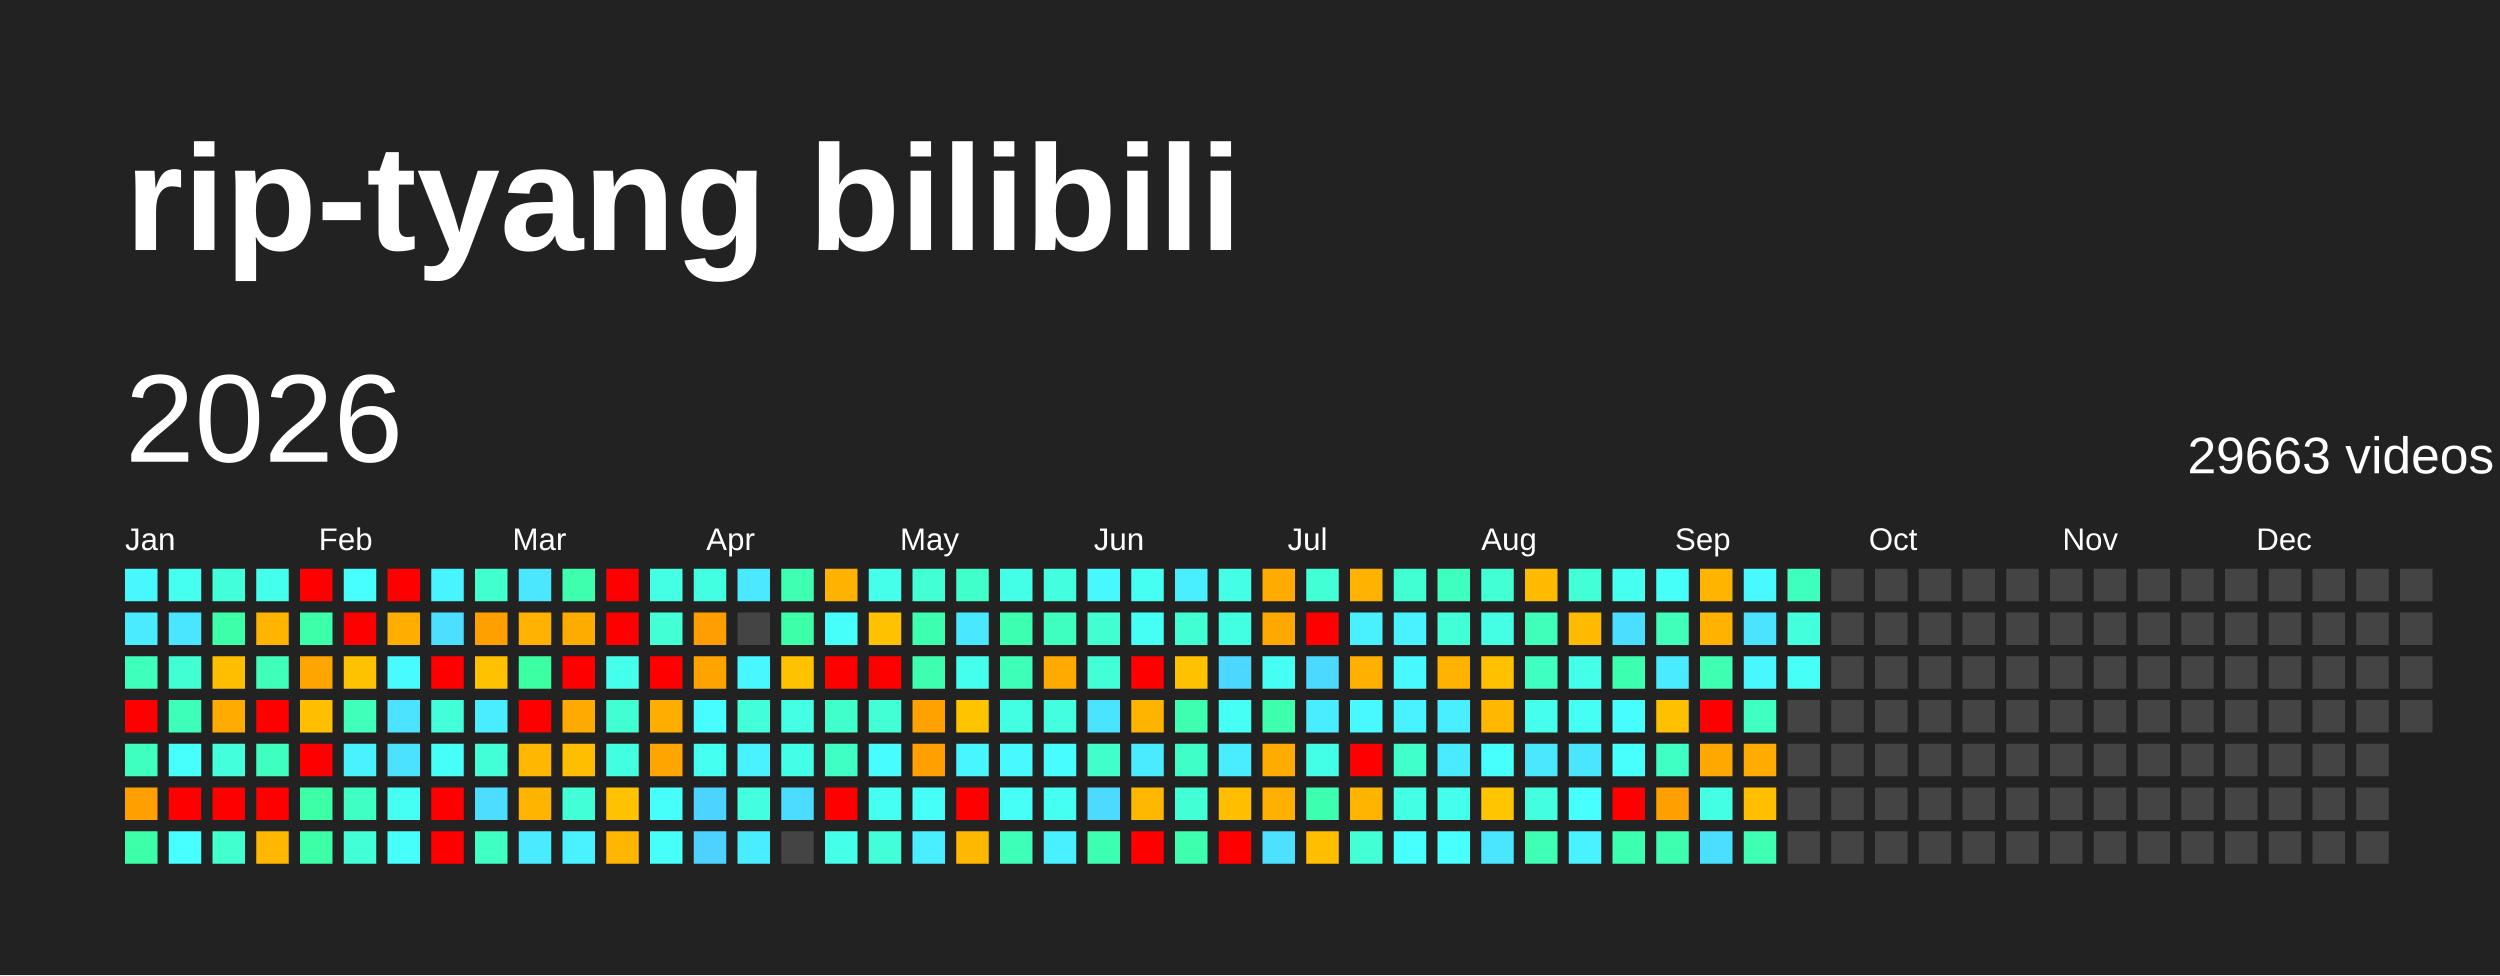
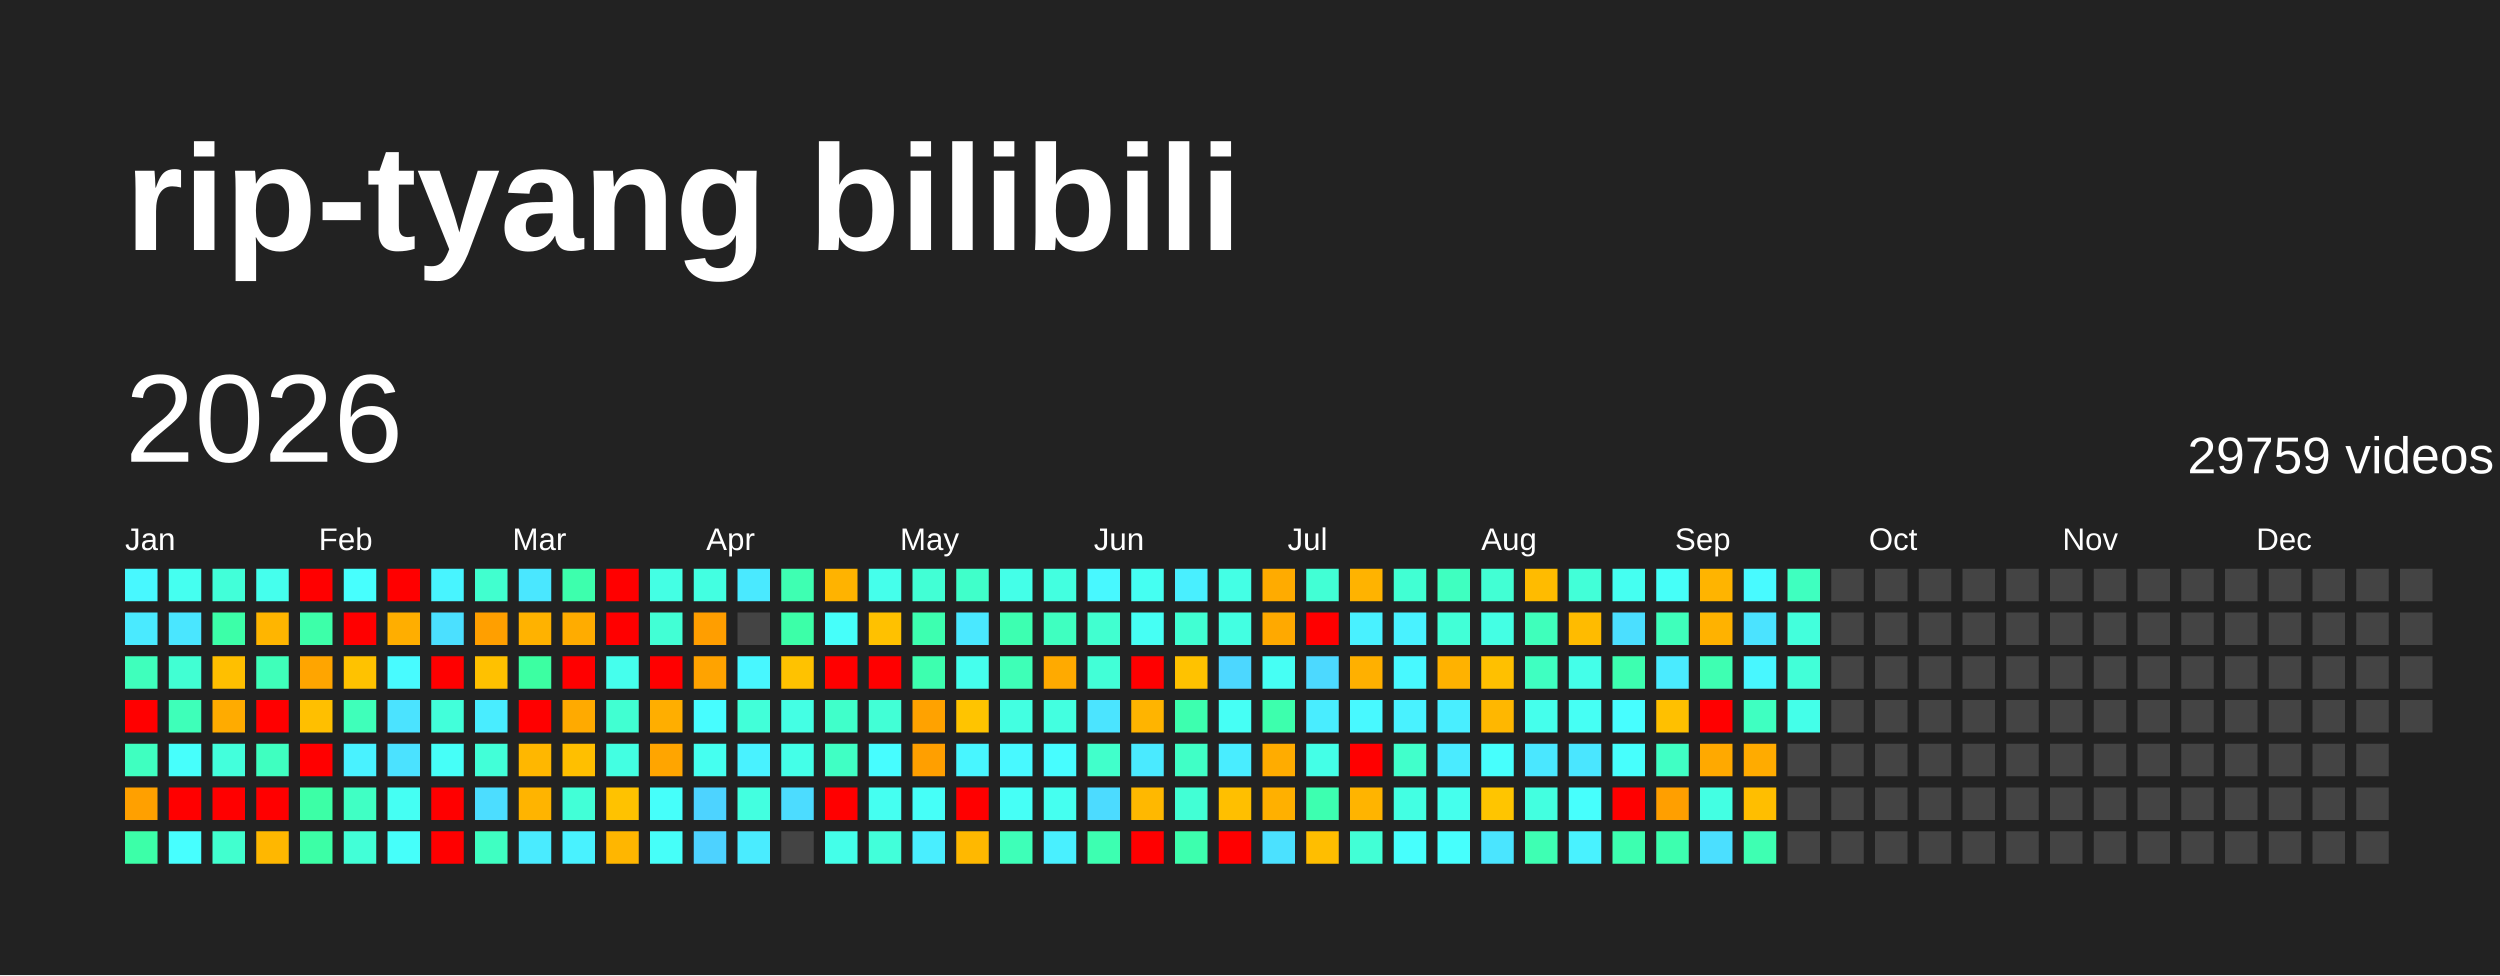
<svg xmlns="http://www.w3.org/2000/svg" baseProfile="full" height="78mm" version="1.1" viewBox="0,0,200,78" width="200mm">
  <defs />
  <rect fill="#222222" height="78" width="200" x="0" y="0" />
  <text fill="#FFFFFF" style="font-size:12px; font-family:Arial; font-weight:bold;" x="10" y="20">rip-tyang bilibili</text>
  <text dominant-baseline="hanging" fill="#FFFFFF" style="font-size:10.0px; font-family:Arial;" x="10" y="30">2026</text>
-   <text dominant-baseline="hanging" fill="#FFFFFF" style="font-size:4.125px; font-family:Arial;" x="175" y="35">29663 videos</text>
+   <text dominant-baseline="hanging" fill="#FFFFFF" style="font-size:4.125px; font-family:Arial;" x="175" y="35">29759 videos</text>
  <text fill="#FFFFFF" style="font-size:2.5px; font-family:Arial" x="10.0" y="44">Jan</text>
  <text fill="#FFFFFF" style="font-size:2.5px; font-family:Arial" x="25.5" y="44">Feb</text>
  <text fill="#FFFFFF" style="font-size:2.5px; font-family:Arial" x="41.0" y="44">Mar</text>
  <text fill="#FFFFFF" style="font-size:2.5px; font-family:Arial" x="56.5" y="44">Apr</text>
  <text fill="#FFFFFF" style="font-size:2.5px; font-family:Arial" x="72.0" y="44">May</text>
  <text fill="#FFFFFF" style="font-size:2.5px; font-family:Arial" x="87.5" y="44">Jun</text>
  <text fill="#FFFFFF" style="font-size:2.5px; font-family:Arial" x="103.0" y="44">Jul</text>
  <text fill="#FFFFFF" style="font-size:2.5px; font-family:Arial" x="118.5" y="44">Aug</text>
  <text fill="#FFFFFF" style="font-size:2.5px; font-family:Arial" x="134.0" y="44">Sep</text>
  <text fill="#FFFFFF" style="font-size:2.5px; font-family:Arial" x="149.5" y="44">Oct</text>
  <text fill="#FFFFFF" style="font-size:2.5px; font-family:Arial" x="165.0" y="44">Nov</text>
  <text fill="#FFFFFF" style="font-size:2.5px; font-family:Arial" x="180.5" y="44">Dec</text>
  <rect fill="#48f8ff" height="2.6" width="2.6" x="10.0" y="45.5" />
  <rect fill="#4aeaff" height="2.6" width="2.6" x="10.0" y="49.0" />
  <rect fill="#3fffbc" height="2.6" width="2.6" x="10.0" y="52.5" />
  <rect fill="red" height="2.6" width="2.6" x="10.0" y="56.0" />
  <rect fill="#3fffc0" height="2.6" width="2.6" x="10.0" y="59.5" />
  <rect fill="#ffa000" height="2.6" width="2.6" x="10.0" y="63.0" />
  <rect fill="#3cffa8" height="2.6" width="2.6" x="10.0" y="66.5" />
  <rect fill="#45fff0" height="2.6" width="2.6" x="13.5" y="45.5" />
  <rect fill="#4ae6ff" height="2.6" width="2.6" x="13.5" y="49.0" />
  <rect fill="#41ffd3" height="2.6" width="2.6" x="13.5" y="52.5" />
  <rect fill="#3effb9" height="2.6" width="2.6" x="13.5" y="56.0" />
  <rect fill="#47fffc" height="2.6" width="2.6" x="13.5" y="59.5" />
  <rect fill="red" height="2.6" width="2.6" x="13.5" y="63.0" />
  <rect fill="#47ffff" height="2.6" width="2.6" x="13.5" y="66.5" />
  <rect fill="#42ffd9" height="2.6" width="2.6" x="17.0" y="45.5" />
  <rect fill="#3cffa8" height="2.6" width="2.6" x="17.0" y="49.0" />
  <rect fill="#ffbf00" height="2.6" width="2.6" x="17.0" y="52.5" />
  <rect fill="#ffab00" height="2.6" width="2.6" x="17.0" y="56.0" />
  <rect fill="#43ffdc" height="2.6" width="2.6" x="17.0" y="59.5" />
  <rect fill="red" height="2.6" width="2.6" x="17.0" y="63.0" />
  <rect fill="#41ffcf" height="2.6" width="2.6" x="17.0" y="66.5" />
  <rect fill="#45ffed" height="2.6" width="2.6" x="20.5" y="45.5" />
  <rect fill="#ffb500" height="2.6" width="2.6" x="20.5" y="49.0" />
  <rect fill="#3fffba" height="2.6" width="2.6" x="20.5" y="52.5" />
  <rect fill="red" height="2.6" width="2.6" x="20.5" y="56.0" />
  <rect fill="#3fffc0" height="2.6" width="2.6" x="20.5" y="59.5" />
  <rect fill="red" height="2.6" width="2.6" x="20.5" y="63.0" />
  <rect fill="#ffb700" height="2.6" width="2.6" x="20.5" y="66.5" />
  <rect fill="red" height="2.6" width="2.6" x="24.0" y="45.5" />
  <rect fill="#3dffa9" height="2.6" width="2.6" x="24.0" y="49.0" />
  <rect fill="#ffa500" height="2.6" width="2.6" x="24.0" y="52.5" />
  <rect fill="#ffbf00" height="2.6" width="2.6" x="24.0" y="56.0" />
  <rect fill="red" height="2.6" width="2.6" x="24.0" y="59.5" />
  <rect fill="#3cffa6" height="2.6" width="2.6" x="24.0" y="63.0" />
  <rect fill="#3cffa6" height="2.6" width="2.6" x="24.0" y="66.5" />
  <rect fill="#47fffe" height="2.6" width="2.6" x="27.5" y="45.5" />
  <rect fill="red" height="2.6" width="2.6" x="27.5" y="49.0" />
  <rect fill="#ffc200" height="2.6" width="2.6" x="27.5" y="52.5" />
  <rect fill="#3fffba" height="2.6" width="2.6" x="27.5" y="56.0" />
  <rect fill="#49f2ff" height="2.6" width="2.6" x="27.5" y="59.5" />
  <rect fill="#40ffc4" height="2.6" width="2.6" x="27.5" y="63.0" />
  <rect fill="#42ffd7" height="2.6" width="2.6" x="27.5" y="66.5" />
  <rect fill="red" height="2.6" width="2.6" x="31.0" y="45.5" />
  <rect fill="#ffae00" height="2.6" width="2.6" x="31.0" y="49.0" />
  <rect fill="#48fbff" height="2.6" width="2.6" x="31.0" y="52.5" />
  <rect fill="#4be3ff" height="2.6" width="2.6" x="31.0" y="56.0" />
  <rect fill="#4be2ff" height="2.6" width="2.6" x="31.0" y="59.5" />
  <rect fill="#45fff3" height="2.6" width="2.6" x="31.0" y="63.0" />
  <rect fill="#46fffa" height="2.6" width="2.6" x="31.0" y="66.5" />
  <rect fill="#48f4ff" height="2.6" width="2.6" x="34.5" y="45.5" />
  <rect fill="#4be0ff" height="2.6" width="2.6" x="34.5" y="49.0" />
  <rect fill="red" height="2.6" width="2.6" x="34.5" y="52.5" />
  <rect fill="#42ffda" height="2.6" width="2.6" x="34.5" y="56.0" />
  <rect fill="#46fff8" height="2.6" width="2.6" x="34.5" y="59.5" />
  <rect fill="red" height="2.6" width="2.6" x="34.5" y="63.0" />
  <rect fill="red" height="2.6" width="2.6" x="34.5" y="66.5" />
  <rect fill="#41ffcf" height="2.6" width="2.6" x="38.0" y="45.5" />
  <rect fill="#ff9f00" height="2.6" width="2.6" x="38.0" y="49.0" />
  <rect fill="#ffc100" height="2.6" width="2.6" x="38.0" y="52.5" />
  <rect fill="#49edff" height="2.6" width="2.6" x="38.0" y="56.0" />
  <rect fill="#42ffd8" height="2.6" width="2.6" x="38.0" y="59.5" />
  <rect fill="#4cddff" height="2.6" width="2.6" x="38.0" y="63.0" />
  <rect fill="#3fffc2" height="2.6" width="2.6" x="38.0" y="66.5" />
  <rect fill="#4ae7ff" height="2.6" width="2.6" x="41.5" y="45.5" />
  <rect fill="#ffb200" height="2.6" width="2.6" x="41.5" y="49.0" />
  <rect fill="#3cffa2" height="2.6" width="2.6" x="41.5" y="52.5" />
  <rect fill="red" height="2.6" width="2.6" x="41.5" y="56.0" />
  <rect fill="#ffb700" height="2.6" width="2.6" x="41.5" y="59.5" />
  <rect fill="#ffb400" height="2.6" width="2.6" x="41.5" y="63.0" />
  <rect fill="#4aebff" height="2.6" width="2.6" x="41.5" y="66.5" />
  <rect fill="#3dffad" height="2.6" width="2.6" x="45.0" y="45.5" />
  <rect fill="#ffac00" height="2.6" width="2.6" x="45.0" y="49.0" />
  <rect fill="red" height="2.6" width="2.6" x="45.0" y="52.5" />
  <rect fill="#ffaa00" height="2.6" width="2.6" x="45.0" y="56.0" />
  <rect fill="#ffbf00" height="2.6" width="2.6" x="45.0" y="59.5" />
  <rect fill="#42ffd7" height="2.6" width="2.6" x="45.0" y="63.0" />
  <rect fill="#49f2ff" height="2.6" width="2.6" x="45.0" y="66.5" />
  <rect fill="red" height="2.6" width="2.6" x="48.5" y="45.5" />
  <rect fill="red" height="2.6" width="2.6" x="48.5" y="49.0" />
  <rect fill="#45ffed" height="2.6" width="2.6" x="48.5" y="52.5" />
  <rect fill="#41ffd2" height="2.6" width="2.6" x="48.5" y="56.0" />
  <rect fill="#43ffe2" height="2.6" width="2.6" x="48.5" y="59.5" />
  <rect fill="#ffc200" height="2.6" width="2.6" x="48.5" y="63.0" />
  <rect fill="#ffb600" height="2.6" width="2.6" x="48.5" y="66.5" />
  <rect fill="#44ffe4" height="2.6" width="2.6" x="52.0" y="45.5" />
  <rect fill="#42ffd5" height="2.6" width="2.6" x="52.0" y="49.0" />
  <rect fill="red" height="2.6" width="2.6" x="52.0" y="52.5" />
  <rect fill="#ffae00" height="2.6" width="2.6" x="52.0" y="56.0" />
  <rect fill="#ffa500" height="2.6" width="2.6" x="52.0" y="59.5" />
  <rect fill="#46fffa" height="2.6" width="2.6" x="52.0" y="63.0" />
  <rect fill="#46fff9" height="2.6" width="2.6" x="52.0" y="66.5" />
  <rect fill="#43ffe1" height="2.6" width="2.6" x="55.5" y="45.5" />
  <rect fill="#ff9e00" height="2.6" width="2.6" x="55.5" y="49.0" />
  <rect fill="#ffa300" height="2.6" width="2.6" x="55.5" y="52.5" />
  <rect fill="#47fdff" height="2.6" width="2.6" x="55.5" y="56.0" />
  <rect fill="#45fff0" height="2.6" width="2.6" x="55.5" y="59.5" />
  <rect fill="#4dd3ff" height="2.6" width="2.6" x="55.5" y="63.0" />
  <rect fill="#4dd2ff" height="2.6" width="2.6" x="55.5" y="66.5" />
  <rect fill="#4ae9ff" height="2.6" width="2.6" x="59.0" y="45.5" />
  <rect fill="#444444" height="2.6" width="2.6" x="59.0" y="49.0" />
  <rect fill="#48f7ff" height="2.6" width="2.6" x="59.0" y="52.5" />
  <rect fill="#42ffd9" height="2.6" width="2.6" x="59.0" y="56.0" />
  <rect fill="#49f2ff" height="2.6" width="2.6" x="59.0" y="59.5" />
  <rect fill="#43ffe0" height="2.6" width="2.6" x="59.0" y="63.0" />
  <rect fill="#4aecff" height="2.6" width="2.6" x="59.0" y="66.5" />
  <rect fill="#3effb2" height="2.6" width="2.6" x="62.5" y="45.5" />
  <rect fill="#3cffa8" height="2.6" width="2.6" x="62.5" y="49.0" />
  <rect fill="#ffc200" height="2.6" width="2.6" x="62.5" y="52.5" />
  <rect fill="#44ffe4" height="2.6" width="2.6" x="62.5" y="56.0" />
  <rect fill="#44ffe8" height="2.6" width="2.6" x="62.5" y="59.5" />
  <rect fill="#4cdcff" height="2.6" width="2.6" x="62.5" y="63.0" />
  <rect fill="#444444" height="2.6" width="2.6" x="62.5" y="66.5" />
  <rect fill="#ffb300" height="2.6" width="2.6" x="66.0" y="45.5" />
  <rect fill="#46fffa" height="2.6" width="2.6" x="66.0" y="49.0" />
  <rect fill="red" height="2.6" width="2.6" x="66.0" y="52.5" />
  <rect fill="#40ffca" height="2.6" width="2.6" x="66.0" y="56.0" />
  <rect fill="#40ffc4" height="2.6" width="2.6" x="66.0" y="59.5" />
  <rect fill="red" height="2.6" width="2.6" x="66.0" y="63.0" />
  <rect fill="#44ffe9" height="2.6" width="2.6" x="66.0" y="66.5" />
  <rect fill="#45ffeb" height="2.6" width="2.6" x="69.5" y="45.5" />
  <rect fill="#ffc100" height="2.6" width="2.6" x="69.5" y="49.0" />
  <rect fill="red" height="2.6" width="2.6" x="69.5" y="52.5" />
  <rect fill="#42ffd6" height="2.6" width="2.6" x="69.5" y="56.0" />
  <rect fill="#47fdff" height="2.6" width="2.6" x="69.5" y="59.5" />
  <rect fill="#45fff1" height="2.6" width="2.6" x="69.5" y="63.0" />
  <rect fill="#42ffda" height="2.6" width="2.6" x="69.5" y="66.5" />
  <rect fill="#42ffd5" height="2.6" width="2.6" x="73.0" y="45.5" />
  <rect fill="#3dffb0" height="2.6" width="2.6" x="73.0" y="49.0" />
  <rect fill="#3dffaf" height="2.6" width="2.6" x="73.0" y="52.5" />
  <rect fill="#ffa200" height="2.6" width="2.6" x="73.0" y="56.0" />
  <rect fill="#ff9f00" height="2.6" width="2.6" x="73.0" y="59.5" />
  <rect fill="#46fff8" height="2.6" width="2.6" x="73.0" y="63.0" />
  <rect fill="#49eeff" height="2.6" width="2.6" x="73.0" y="66.5" />
  <rect fill="#40ffca" height="2.6" width="2.6" x="76.5" y="45.5" />
  <rect fill="#4ae8ff" height="2.6" width="2.6" x="76.5" y="49.0" />
  <rect fill="#45ffed" height="2.6" width="2.6" x="76.5" y="52.5" />
  <rect fill="#ffc400" height="2.6" width="2.6" x="76.5" y="56.0" />
  <rect fill="#48f6ff" height="2.6" width="2.6" x="76.5" y="59.5" />
  <rect fill="red" height="2.6" width="2.6" x="76.5" y="63.0" />
  <rect fill="#ffb800" height="2.6" width="2.6" x="76.5" y="66.5" />
  <rect fill="#44ffe8" height="2.6" width="2.6" x="80.0" y="45.5" />
  <rect fill="#3dffb1" height="2.6" width="2.6" x="80.0" y="49.0" />
  <rect fill="#3effb7" height="2.6" width="2.6" x="80.0" y="52.5" />
  <rect fill="#43ffe1" height="2.6" width="2.6" x="80.0" y="56.0" />
  <rect fill="#48f9ff" height="2.6" width="2.6" x="80.0" y="59.5" />
  <rect fill="#46fff6" height="2.6" width="2.6" x="80.0" y="63.0" />
  <rect fill="#3effb8" height="2.6" width="2.6" x="80.0" y="66.5" />
  <rect fill="#43ffe0" height="2.6" width="2.6" x="83.5" y="45.5" />
  <rect fill="#3fffc0" height="2.6" width="2.6" x="83.5" y="49.0" />
  <rect fill="#ffaa00" height="2.6" width="2.6" x="83.5" y="52.5" />
  <rect fill="#43ffe0" height="2.6" width="2.6" x="83.5" y="56.0" />
  <rect fill="#47fdff" height="2.6" width="2.6" x="83.5" y="59.5" />
  <rect fill="#45fff0" height="2.6" width="2.6" x="83.5" y="63.0" />
  <rect fill="#49f0ff" height="2.6" width="2.6" x="83.5" y="66.5" />
  <rect fill="#48f8ff" height="2.6" width="2.6" x="87.0" y="45.5" />
  <rect fill="#41ffd0" height="2.6" width="2.6" x="87.0" y="49.0" />
  <rect fill="#42ffd7" height="2.6" width="2.6" x="87.0" y="52.5" />
  <rect fill="#4be4ff" height="2.6" width="2.6" x="87.0" y="56.0" />
  <rect fill="#41ffcb" height="2.6" width="2.6" x="87.0" y="59.5" />
  <rect fill="#4cdbff" height="2.6" width="2.6" x="87.0" y="63.0" />
  <rect fill="#3dffb1" height="2.6" width="2.6" x="87.0" y="66.5" />
  <rect fill="#45fff2" height="2.6" width="2.6" x="90.5" y="45.5" />
  <rect fill="#46fff4" height="2.6" width="2.6" x="90.5" y="49.0" />
  <rect fill="red" height="2.6" width="2.6" x="90.5" y="52.5" />
  <rect fill="#ffb400" height="2.6" width="2.6" x="90.5" y="56.0" />
  <rect fill="#4aeaff" height="2.6" width="2.6" x="90.5" y="59.5" />
  <rect fill="#ffb800" height="2.6" width="2.6" x="90.5" y="63.0" />
  <rect fill="red" height="2.6" width="2.6" x="90.5" y="66.5" />
  <rect fill="#49efff" height="2.6" width="2.6" x="94.0" y="45.5" />
  <rect fill="#41ffd3" height="2.6" width="2.6" x="94.0" y="49.0" />
  <rect fill="#ffc200" height="2.6" width="2.6" x="94.0" y="52.5" />
  <rect fill="#3dffaf" height="2.6" width="2.6" x="94.0" y="56.0" />
  <rect fill="#40ffc6" height="2.6" width="2.6" x="94.0" y="59.5" />
  <rect fill="#42ffd5" height="2.6" width="2.6" x="94.0" y="63.0" />
  <rect fill="#3dffae" height="2.6" width="2.6" x="94.0" y="66.5" />
  <rect fill="#44ffe5" height="2.6" width="2.6" x="97.5" y="45.5" />
  <rect fill="#43ffe2" height="2.6" width="2.6" x="97.5" y="49.0" />
  <rect fill="#4cd7ff" height="2.6" width="2.6" x="97.5" y="52.5" />
  <rect fill="#46fff5" height="2.6" width="2.6" x="97.5" y="56.0" />
  <rect fill="#49edff" height="2.6" width="2.6" x="97.5" y="59.5" />
  <rect fill="#ffbf00" height="2.6" width="2.6" x="97.5" y="63.0" />
  <rect fill="red" height="2.6" width="2.6" x="97.5" y="66.5" />
  <rect fill="#ffab00" height="2.6" width="2.6" x="101.0" y="45.5" />
  <rect fill="#ffa900" height="2.6" width="2.6" x="101.0" y="49.0" />
  <rect fill="#46fff4" height="2.6" width="2.6" x="101.0" y="52.5" />
  <rect fill="#3dffad" height="2.6" width="2.6" x="101.0" y="56.0" />
  <rect fill="#ffac00" height="2.6" width="2.6" x="101.0" y="59.5" />
  <rect fill="#ffb000" height="2.6" width="2.6" x="101.0" y="63.0" />
  <rect fill="#4be1ff" height="2.6" width="2.6" x="101.0" y="66.5" />
  <rect fill="#42ffd5" height="2.6" width="2.6" x="104.5" y="45.5" />
  <rect fill="red" height="2.6" width="2.6" x="104.5" y="49.0" />
  <rect fill="#4cd9ff" height="2.6" width="2.6" x="104.5" y="52.5" />
  <rect fill="#49edff" height="2.6" width="2.6" x="104.5" y="56.0" />
  <rect fill="#44ffe7" height="2.6" width="2.6" x="104.5" y="59.5" />
  <rect fill="#3dffb0" height="2.6" width="2.6" x="104.5" y="63.0" />
  <rect fill="#ffbe00" height="2.6" width="2.6" x="104.5" y="66.5" />
  <rect fill="#ffb300" height="2.6" width="2.6" x="108.0" y="45.5" />
  <rect fill="#49f1ff" height="2.6" width="2.6" x="108.0" y="49.0" />
  <rect fill="#ffb000" height="2.6" width="2.6" x="108.0" y="52.5" />
  <rect fill="#48f9ff" height="2.6" width="2.6" x="108.0" y="56.0" />
  <rect fill="red" height="2.6" width="2.6" x="108.0" y="59.5" />
  <rect fill="#ffb400" height="2.6" width="2.6" x="108.0" y="63.0" />
  <rect fill="#42ffd6" height="2.6" width="2.6" x="108.0" y="66.5" />
  <rect fill="#41ffd3" height="2.6" width="2.6" x="111.5" y="45.5" />
  <rect fill="#49f2ff" height="2.6" width="2.6" x="111.5" y="49.0" />
  <rect fill="#48f9ff" height="2.6" width="2.6" x="111.5" y="52.5" />
  <rect fill="#49f2ff" height="2.6" width="2.6" x="111.5" y="56.0" />
  <rect fill="#41ffcb" height="2.6" width="2.6" x="111.5" y="59.5" />
  <rect fill="#43ffe3" height="2.6" width="2.6" x="111.5" y="63.0" />
  <rect fill="#47fffd" height="2.6" width="2.6" x="111.5" y="66.5" />
  <rect fill="#3fffc0" height="2.6" width="2.6" x="115.0" y="45.5" />
  <rect fill="#42ffd7" height="2.6" width="2.6" x="115.0" y="49.0" />
  <rect fill="#ffb200" height="2.6" width="2.6" x="115.0" y="52.5" />
  <rect fill="#49eeff" height="2.6" width="2.6" x="115.0" y="56.0" />
  <rect fill="#4aebff" height="2.6" width="2.6" x="115.0" y="59.5" />
  <rect fill="#45ffed" height="2.6" width="2.6" x="115.0" y="63.0" />
  <rect fill="#47fffd" height="2.6" width="2.6" x="115.0" y="66.5" />
  <rect fill="#42ffd4" height="2.6" width="2.6" x="118.5" y="45.5" />
  <rect fill="#44ffe4" height="2.6" width="2.6" x="118.5" y="49.0" />
  <rect fill="#ffc000" height="2.6" width="2.6" x="118.5" y="52.5" />
  <rect fill="#ffb700" height="2.6" width="2.6" x="118.5" y="56.0" />
  <rect fill="#47fffd" height="2.6" width="2.6" x="118.5" y="59.5" />
  <rect fill="#ffc500" height="2.6" width="2.6" x="118.5" y="63.0" />
  <rect fill="#4ae5ff" height="2.6" width="2.6" x="118.5" y="66.5" />
  <rect fill="#ffbb00" height="2.6" width="2.6" x="122.0" y="45.5" />
  <rect fill="#3fffbb" height="2.6" width="2.6" x="122.0" y="49.0" />
  <rect fill="#3fffc1" height="2.6" width="2.6" x="122.0" y="52.5" />
  <rect fill="#45ffec" height="2.6" width="2.6" x="122.0" y="56.0" />
  <rect fill="#4ae7ff" height="2.6" width="2.6" x="122.0" y="59.5" />
  <rect fill="#43ffe0" height="2.6" width="2.6" x="122.0" y="63.0" />
  <rect fill="#3effb3" height="2.6" width="2.6" x="122.0" y="66.5" />
  <rect fill="#42ffd8" height="2.6" width="2.6" x="125.5" y="45.5" />
  <rect fill="#ffbb00" height="2.6" width="2.6" x="125.5" y="49.0" />
  <rect fill="#44ffe9" height="2.6" width="2.6" x="125.5" y="52.5" />
  <rect fill="#46fff4" height="2.6" width="2.6" x="125.5" y="56.0" />
  <rect fill="#4ae6ff" height="2.6" width="2.6" x="125.5" y="59.5" />
  <rect fill="#47fffd" height="2.6" width="2.6" x="125.5" y="63.0" />
  <rect fill="#49f2ff" height="2.6" width="2.6" x="125.5" y="66.5" />
  <rect fill="#45fff1" height="2.6" width="2.6" x="129.0" y="45.5" />
  <rect fill="#4bdfff" height="2.6" width="2.6" x="129.0" y="49.0" />
  <rect fill="#3dffb0" height="2.6" width="2.6" x="129.0" y="52.5" />
  <rect fill="#47feff" height="2.6" width="2.6" x="129.0" y="56.0" />
  <rect fill="#47fffd" height="2.6" width="2.6" x="129.0" y="59.5" />
  <rect fill="red" height="2.6" width="2.6" x="129.0" y="63.0" />
  <rect fill="#3dffb0" height="2.6" width="2.6" x="129.0" y="66.5" />
  <rect fill="#46fff8" height="2.6" width="2.6" x="132.5" y="45.5" />
  <rect fill="#3fffbb" height="2.6" width="2.6" x="132.5" y="49.0" />
  <rect fill="#4aebff" height="2.6" width="2.6" x="132.5" y="52.5" />
  <rect fill="#ffc000" height="2.6" width="2.6" x="132.5" y="56.0" />
  <rect fill="#40ffc4" height="2.6" width="2.6" x="132.5" y="59.5" />
  <rect fill="#ff9f00" height="2.6" width="2.6" x="132.5" y="63.0" />
  <rect fill="#3dffaf" height="2.6" width="2.6" x="132.5" y="66.5" />
  <rect fill="#ffb400" height="2.6" width="2.6" x="136.0" y="45.5" />
  <rect fill="#ffb200" height="2.6" width="2.6" x="136.0" y="49.0" />
  <rect fill="#3effb2" height="2.6" width="2.6" x="136.0" y="52.5" />
  <rect fill="red" height="2.6" width="2.6" x="136.0" y="56.0" />
  <rect fill="#ffa900" height="2.6" width="2.6" x="136.0" y="59.5" />
  <rect fill="#43ffe3" height="2.6" width="2.6" x="136.0" y="63.0" />
  <rect fill="#4bdfff" height="2.6" width="2.6" x="136.0" y="66.5" />
  <rect fill="#48faff" height="2.6" width="2.6" x="139.5" y="45.5" />
  <rect fill="#4be3ff" height="2.6" width="2.6" x="139.5" y="49.0" />
  <rect fill="#48f7ff" height="2.6" width="2.6" x="139.5" y="52.5" />
  <rect fill="#3fffc1" height="2.6" width="2.6" x="139.5" y="56.0" />
  <rect fill="#ffab00" height="2.6" width="2.6" x="139.5" y="59.5" />
  <rect fill="#ffbe00" height="2.6" width="2.6" x="139.5" y="63.0" />
  <rect fill="#3effb2" height="2.6" width="2.6" x="139.5" y="66.5" />
  <rect fill="#3fffbf" height="2.6" width="2.6" x="143.0" y="45.5" />
  <rect fill="#43ffdc" height="2.6" width="2.6" x="143.0" y="49.0" />
-   <rect fill="#46fff7" height="2.6" width="2.6" x="143.0" y="52.5" />
-   <rect fill="#444444" height="2.6" width="2.6" x="143.0" y="56.0" />
+   <rect fill="#42ffd8" height="2.6" width="2.6" x="143.0" y="52.5" />
+   <rect fill="#44ffe9" height="2.6" width="2.6" x="143.0" y="56.0" />
  <rect fill="#444444" height="2.6" width="2.6" x="143.0" y="59.5" />
  <rect fill="#444444" height="2.6" width="2.6" x="143.0" y="63.0" />
  <rect fill="#444444" height="2.6" width="2.6" x="143.0" y="66.5" />
  <rect fill="#444444" height="2.6" width="2.6" x="146.5" y="45.5" />
  <rect fill="#444444" height="2.6" width="2.6" x="146.5" y="49.0" />
  <rect fill="#444444" height="2.6" width="2.6" x="146.5" y="52.5" />
  <rect fill="#444444" height="2.6" width="2.6" x="146.5" y="56.0" />
  <rect fill="#444444" height="2.6" width="2.6" x="146.5" y="59.5" />
  <rect fill="#444444" height="2.6" width="2.6" x="146.5" y="63.0" />
  <rect fill="#444444" height="2.6" width="2.6" x="146.5" y="66.5" />
  <rect fill="#444444" height="2.6" width="2.6" x="150.0" y="45.5" />
  <rect fill="#444444" height="2.6" width="2.6" x="150.0" y="49.0" />
  <rect fill="#444444" height="2.6" width="2.6" x="150.0" y="52.5" />
  <rect fill="#444444" height="2.6" width="2.6" x="150.0" y="56.0" />
  <rect fill="#444444" height="2.6" width="2.6" x="150.0" y="59.5" />
  <rect fill="#444444" height="2.6" width="2.6" x="150.0" y="63.0" />
  <rect fill="#444444" height="2.6" width="2.6" x="150.0" y="66.5" />
  <rect fill="#444444" height="2.6" width="2.6" x="153.5" y="45.5" />
  <rect fill="#444444" height="2.6" width="2.6" x="153.5" y="49.0" />
  <rect fill="#444444" height="2.6" width="2.6" x="153.5" y="52.5" />
  <rect fill="#444444" height="2.6" width="2.6" x="153.5" y="56.0" />
  <rect fill="#444444" height="2.6" width="2.6" x="153.5" y="59.5" />
  <rect fill="#444444" height="2.6" width="2.6" x="153.5" y="63.0" />
  <rect fill="#444444" height="2.6" width="2.6" x="153.5" y="66.5" />
  <rect fill="#444444" height="2.6" width="2.6" x="157.0" y="45.5" />
  <rect fill="#444444" height="2.6" width="2.6" x="157.0" y="49.0" />
  <rect fill="#444444" height="2.6" width="2.6" x="157.0" y="52.5" />
  <rect fill="#444444" height="2.6" width="2.6" x="157.0" y="56.0" />
  <rect fill="#444444" height="2.6" width="2.6" x="157.0" y="59.5" />
  <rect fill="#444444" height="2.6" width="2.6" x="157.0" y="63.0" />
  <rect fill="#444444" height="2.6" width="2.6" x="157.0" y="66.5" />
  <rect fill="#444444" height="2.6" width="2.6" x="160.5" y="45.5" />
  <rect fill="#444444" height="2.6" width="2.6" x="160.5" y="49.0" />
  <rect fill="#444444" height="2.6" width="2.6" x="160.5" y="52.5" />
  <rect fill="#444444" height="2.6" width="2.6" x="160.5" y="56.0" />
  <rect fill="#444444" height="2.6" width="2.6" x="160.5" y="59.5" />
  <rect fill="#444444" height="2.6" width="2.6" x="160.5" y="63.0" />
  <rect fill="#444444" height="2.6" width="2.6" x="160.5" y="66.5" />
  <rect fill="#444444" height="2.6" width="2.6" x="164.0" y="45.5" />
  <rect fill="#444444" height="2.6" width="2.6" x="164.0" y="49.0" />
  <rect fill="#444444" height="2.6" width="2.6" x="164.0" y="52.5" />
  <rect fill="#444444" height="2.6" width="2.6" x="164.0" y="56.0" />
  <rect fill="#444444" height="2.6" width="2.6" x="164.0" y="59.5" />
  <rect fill="#444444" height="2.6" width="2.6" x="164.0" y="63.0" />
  <rect fill="#444444" height="2.6" width="2.6" x="164.0" y="66.5" />
  <rect fill="#444444" height="2.6" width="2.6" x="167.5" y="45.5" />
  <rect fill="#444444" height="2.6" width="2.6" x="167.5" y="49.0" />
  <rect fill="#444444" height="2.6" width="2.6" x="167.5" y="52.5" />
  <rect fill="#444444" height="2.6" width="2.6" x="167.5" y="56.0" />
  <rect fill="#444444" height="2.6" width="2.6" x="167.5" y="59.5" />
  <rect fill="#444444" height="2.6" width="2.6" x="167.5" y="63.0" />
  <rect fill="#444444" height="2.6" width="2.6" x="167.5" y="66.5" />
  <rect fill="#444444" height="2.6" width="2.6" x="171.0" y="45.5" />
  <rect fill="#444444" height="2.6" width="2.6" x="171.0" y="49.0" />
  <rect fill="#444444" height="2.6" width="2.6" x="171.0" y="52.5" />
  <rect fill="#444444" height="2.6" width="2.6" x="171.0" y="56.0" />
  <rect fill="#444444" height="2.6" width="2.6" x="171.0" y="59.5" />
  <rect fill="#444444" height="2.6" width="2.6" x="171.0" y="63.0" />
  <rect fill="#444444" height="2.6" width="2.6" x="171.0" y="66.5" />
  <rect fill="#444444" height="2.6" width="2.6" x="174.5" y="45.5" />
  <rect fill="#444444" height="2.6" width="2.6" x="174.5" y="49.0" />
  <rect fill="#444444" height="2.6" width="2.6" x="174.5" y="52.5" />
  <rect fill="#444444" height="2.6" width="2.6" x="174.5" y="56.0" />
  <rect fill="#444444" height="2.6" width="2.6" x="174.5" y="59.5" />
  <rect fill="#444444" height="2.6" width="2.6" x="174.5" y="63.0" />
  <rect fill="#444444" height="2.6" width="2.6" x="174.5" y="66.5" />
  <rect fill="#444444" height="2.6" width="2.6" x="178.0" y="45.5" />
  <rect fill="#444444" height="2.6" width="2.6" x="178.0" y="49.0" />
  <rect fill="#444444" height="2.6" width="2.6" x="178.0" y="52.5" />
  <rect fill="#444444" height="2.6" width="2.6" x="178.0" y="56.0" />
  <rect fill="#444444" height="2.6" width="2.6" x="178.0" y="59.5" />
  <rect fill="#444444" height="2.6" width="2.6" x="178.0" y="63.0" />
  <rect fill="#444444" height="2.6" width="2.6" x="178.0" y="66.5" />
  <rect fill="#444444" height="2.6" width="2.6" x="181.5" y="45.5" />
  <rect fill="#444444" height="2.6" width="2.6" x="181.5" y="49.0" />
  <rect fill="#444444" height="2.6" width="2.6" x="181.5" y="52.5" />
  <rect fill="#444444" height="2.6" width="2.6" x="181.5" y="56.0" />
  <rect fill="#444444" height="2.6" width="2.6" x="181.5" y="59.5" />
  <rect fill="#444444" height="2.6" width="2.6" x="181.5" y="63.0" />
  <rect fill="#444444" height="2.6" width="2.6" x="181.5" y="66.5" />
  <rect fill="#444444" height="2.6" width="2.6" x="185.0" y="45.5" />
  <rect fill="#444444" height="2.6" width="2.6" x="185.0" y="49.0" />
  <rect fill="#444444" height="2.6" width="2.6" x="185.0" y="52.5" />
  <rect fill="#444444" height="2.6" width="2.6" x="185.0" y="56.0" />
  <rect fill="#444444" height="2.6" width="2.6" x="185.0" y="59.5" />
  <rect fill="#444444" height="2.6" width="2.6" x="185.0" y="63.0" />
  <rect fill="#444444" height="2.6" width="2.6" x="185.0" y="66.5" />
  <rect fill="#444444" height="2.6" width="2.6" x="188.5" y="45.5" />
  <rect fill="#444444" height="2.6" width="2.6" x="188.5" y="49.0" />
  <rect fill="#444444" height="2.6" width="2.6" x="188.5" y="52.5" />
  <rect fill="#444444" height="2.6" width="2.6" x="188.5" y="56.0" />
  <rect fill="#444444" height="2.6" width="2.6" x="188.5" y="59.5" />
  <rect fill="#444444" height="2.6" width="2.6" x="188.5" y="63.0" />
  <rect fill="#444444" height="2.6" width="2.6" x="188.5" y="66.5" />
  <rect fill="#444444" height="2.6" width="2.6" x="192.0" y="45.5" />
  <rect fill="#444444" height="2.6" width="2.6" x="192.0" y="49.0" />
  <rect fill="#444444" height="2.6" width="2.6" x="192.0" y="52.5" />
  <rect fill="#444444" height="2.6" width="2.6" x="192.0" y="56.0" />
</svg>
